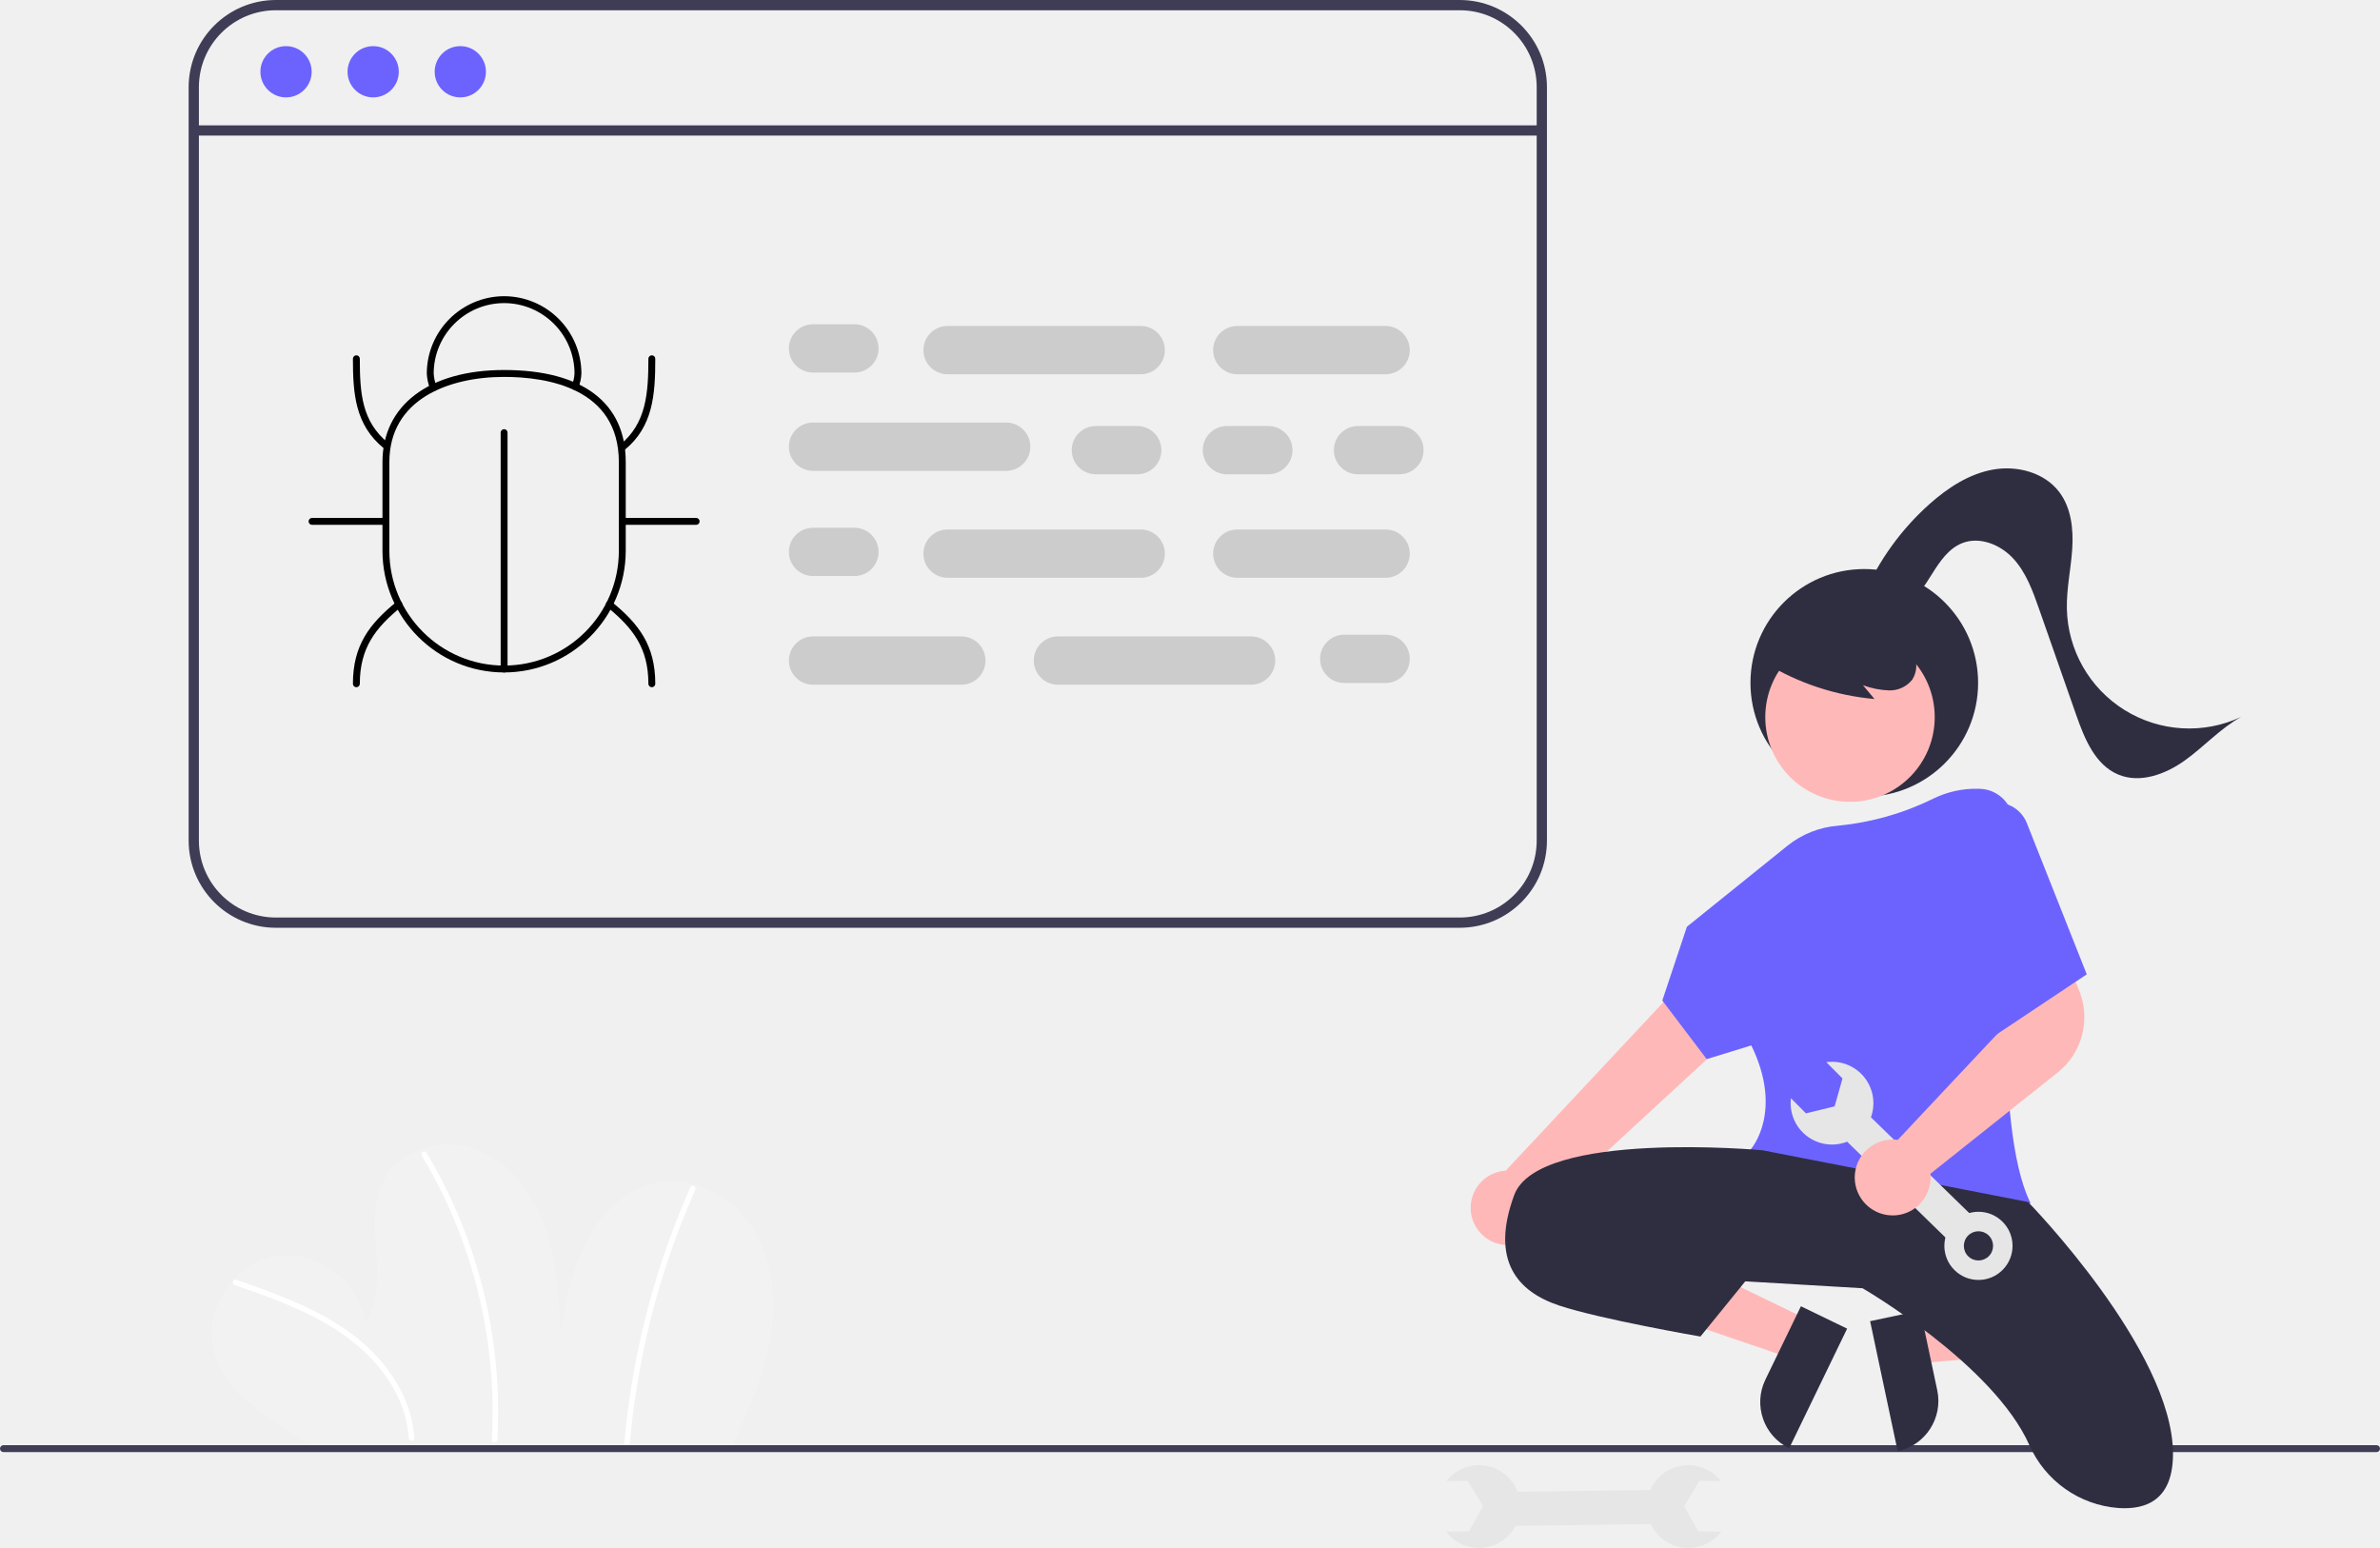
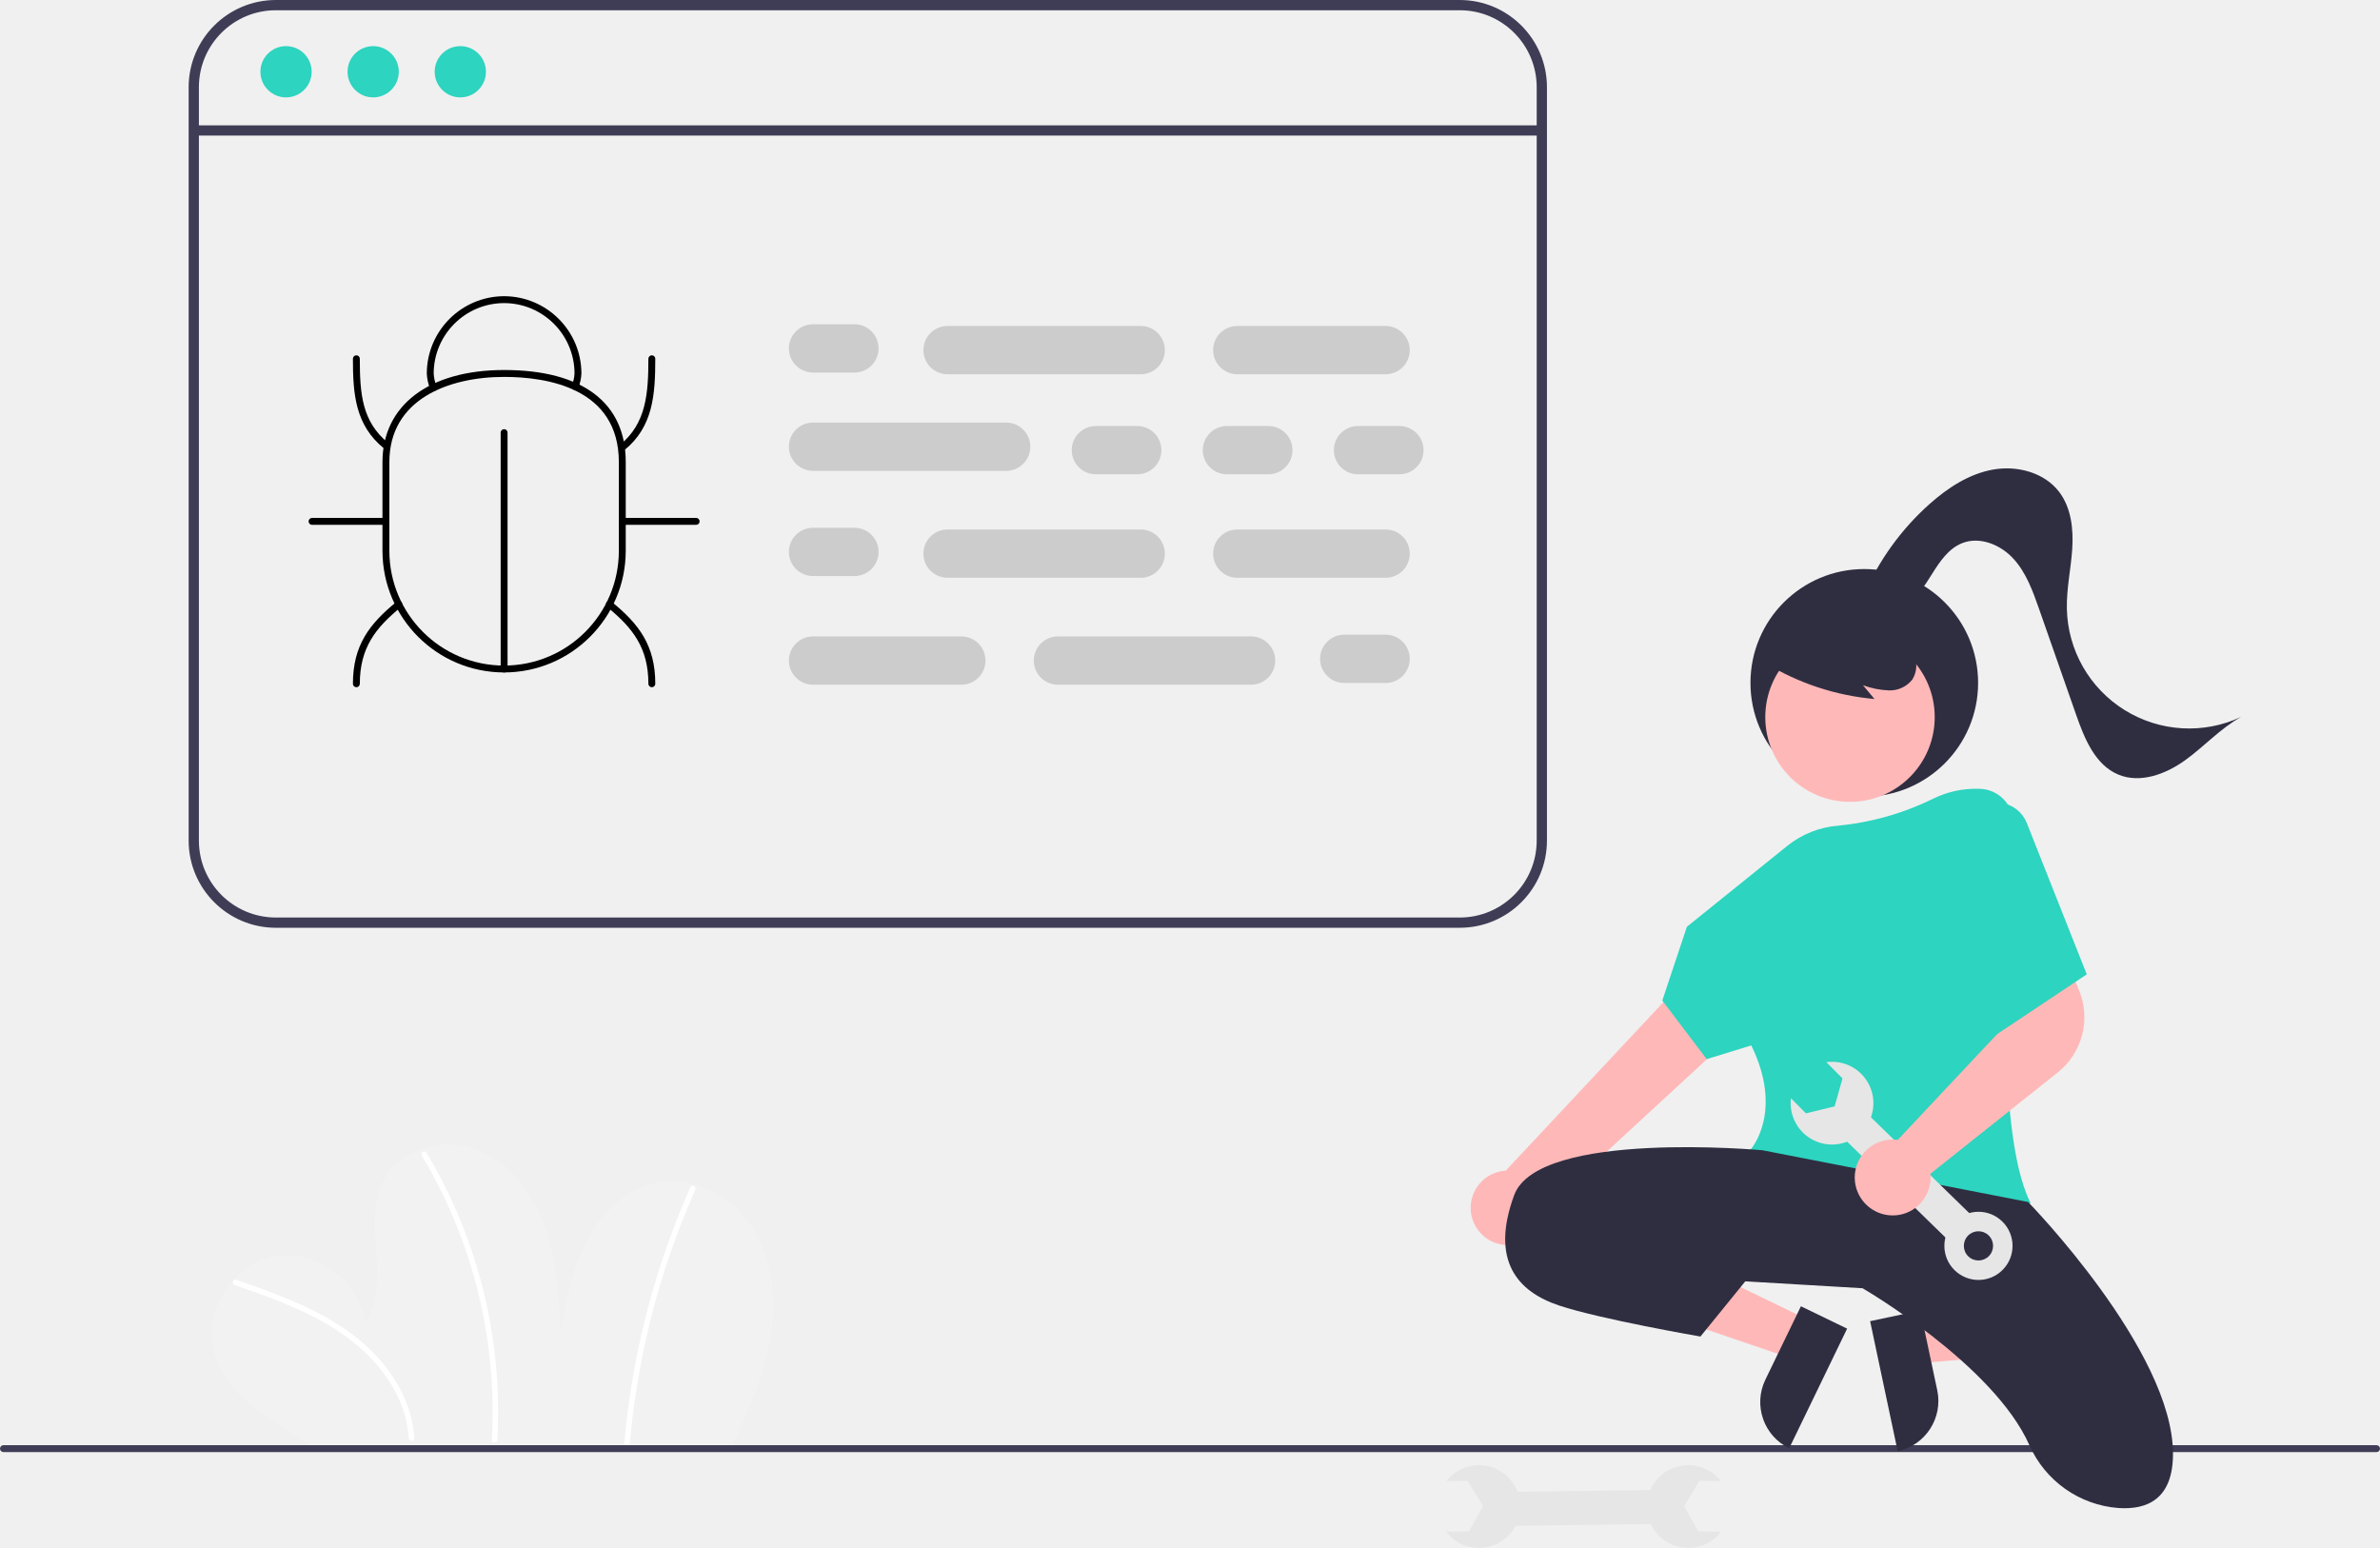
<svg xmlns="http://www.w3.org/2000/svg" data-name="Layer 1" width="690" height="448.759" viewBox="0 0 690 448.759">
  <path d="M466.813,645.731c4.668-10.084,9.333-20.317,11.359-31.242s1.176-22.783-4.627-32.259-17.228-15.902-28.132-13.76c-8.955,1.759-16.146,8.813-20.357,16.91S419.158,602.61,417.52,611.588c-.529-10.2-1.09-20.564-4.478-30.2s-10.06-18.615-19.569-22.343-21.879-.796-26.891,8.103c-7.061,12.538,2.302,30.125-5.817,42.006-1.393-11.917-13.855-21.332-25.699-19.416s-20.701,14.781-18.265,26.529c1.45,6.99,6.219,12.936,11.922,17.232s12.334,9.274,18.895,12.09Z" transform="translate(-255 -225.6204)" fill="#f2f2f2" />
  <path d="M323.02,598.158c9.408,3.289,18.903,6.614,27.492,11.756,7.698,4.608,14.553,10.812,18.882,18.757a33.356,33.356,0,0,1,4.126,13.859c.063,1.018,1.655,1.025,1.592,0-.557-9.061-4.972-17.353-11.087-23.911-6.704-7.19-15.392-12.1-24.361-15.91-5.318-2.259-10.769-4.179-16.221-6.085-.969-.339-1.385,1.198-.423,1.535Z" transform="translate(-255 -225.6204)" fill="#fff" />
  <path d="M377.287,560.625a143.383,143.383,0,0,1,13.791,30.616,145.117,145.117,0,0,1,6.361,32.968,143.305,143.305,0,0,1,.152,18.837c-.059,1.023,1.533,1.02,1.592,0a145.194,145.194,0,0,0-2.04-33.82,146.926,146.926,0,0,0-9.769-32.44,143.25,143.25,0,0,0-8.712-16.963.796.796,0,0,0-1.374.803Z" transform="translate(-255 -225.6204)" fill="#fff" />
  <path d="M455.188,569.767a232.044,232.044,0,0,0-17.116,57.578q-1.342,8.365-2.078,16.812c-.089,1.02,1.503,1.014,1.592,0a231.209,231.209,0,0,1,12.738-58.025q2.834-7.892,6.239-15.562c.412-.928-.959-1.739-1.374-.803Z" transform="translate(-255 -225.6204)" fill="#fff" />
  <rect x="709.176" y="639.478" width="9.882" height="46.588" transform="translate(1112.595 -285.4804) rotate(89.25872)" fill="#e6e6e6" />
  <path d="M754.027,669.616l-6.653-.019-4.112-7.337,4.445-7.312,6.181.018a11.999,11.999,0,1,0,.139,14.651Z" transform="translate(-255 -225.6204)" fill="#e6e6e6" />
  <path d="M674.208,669.616l6.653-.019,4.112-7.337-4.445-7.312-6.181.018a11.999,11.999,0,1,1-.139,14.651Z" transform="translate(-255 -225.6204)" fill="#e6e6e6" />
  <path d="M944,646.59H256a1,1,0,0,1,0-2H944a1,1,0,0,1,0,2Z" transform="translate(-255 -225.6204)" fill="#3f3d56" />
  <circle cx="540.486" cy="197.969" r="33" fill="#2f2e41" />
  <polygon points="553.859 383.226 556.401 395.219 603.871 391.124 600.12 373.423 553.859 383.226" fill="#ffb8b8" />
  <path d="M789.188,618.497h38.531a0,0,0,0,1,0,0v14.887a0,0,0,0,1,0,0H804.075a14.887,14.887,0,0,1-14.887-14.887v0A0,0,0,0,1,789.188,618.497Z" transform="translate(108.7105 1320.973) rotate(-101.9647)" fill="#2f2e41" />
  <polygon points="524.12 382.586 518.777 393.621 473.673 378.264 481.559 361.979 524.12 382.586" fill="#ffb8b8" />
  <path d="M771.037,617.456h23.644a0,0,0,0,1,0,0v14.887a0,0,0,0,1,0,0H756.151a0,0,0,0,1,0,0v0A14.887,14.887,0,0,1,771.037,617.456Z" transform="translate(-379.9408 824.8682) rotate(-64.16458)" fill="#2f2e41" />
  <path d="M690.259,586.414a10.743,10.743,0,0,0,12.709-10.48l74.374-68.571-18.47-14.305-67.337,71.943a10.801,10.801,0,0,0-1.275,21.413Z" transform="translate(-255 -225.6204)" fill="#ffb8b8" />
  <circle cx="536.344" cy="207.898" r="24.561" fill="#ffb8b8" />
-   <path d="M813.386,577.893c-17.229 0-37.978-3.628-50.779-18.477l-.288-.334.297-.328c.097-.107,9.514-10.869.111-30.061L749.799,532.67,736.929,515.681l7.13-21.389,29.177-23.504a26.751,26.751,0,0,1,14.611-5.789,80.211,80.211,0,0,0,27.785-7.913,27.906,27.906,0,0,1,12.8-2.798l.574.016a9.95,9.95,0,0,1,9.641,10.708c-1.979,25.63-5.472,87.543,4.792,108.861l.265.551-.592.15A136.113,136.113,0,0,1,813.386,577.893Z" transform="translate(-255 -225.6204)" fill="#6c63ff" />
+   <path d="M813.386,577.893c-17.229 0-37.978-3.628-50.779-18.477l-.288-.334.297-.328c.097-.107,9.514-10.869.111-30.061L749.799,532.67,736.929,515.681l7.13-21.389,29.177-23.504a26.751,26.751,0,0,1,14.611-5.789,80.211,80.211,0,0,0,27.785-7.913,27.906,27.906,0,0,1,12.8-2.798l.574.016a9.95,9.95,0,0,1,9.641,10.708c-1.979,25.63-5.472,87.543,4.792,108.861l.265.551-.592.15A136.113,136.113,0,0,1,813.386,577.893Z" transform="translate(-255 -225.6204)" fill="#2dd4bf" />
  <path d="M765.986,559.09s-65-6-72,13,1,28,13,32,41,9,41,9l13-16,34,2s37.885,21.973,48.36,45.474A30.762,30.762,0,0,0,869.123,662.802c8.398.584,15.863-2.587,15.863-15.712,0-30-42-73-42-73Z" transform="translate(-255 -225.6204)" fill="#2f2e41" />
  <path d="M716.486,588.59s17-5,44,8" transform="translate(-255 -225.6204)" fill="#2f2e41" />
  <path d="M766.843,417.855a73.041,73.041,0,0,0,31.599,10.412l-3.331-3.991a24.477,24.477,0,0,0,7.561,1.501,8.281,8.281,0,0,0,6.75-3.159,7.702,7.702,0,0,0,.516-7.115,14.589,14.589,0,0,0-4.589-5.739,27.323,27.323,0,0,0-25.431-4.545,16.33,16.33,0,0,0-7.595,4.872,9.236,9.236,0,0,0-1.863,8.561" transform="translate(-255 -225.6204)" fill="#2f2e41" />
  <path d="M795.309,398.224A75.485,75.485,0,0,1,814.446,371.703c5.292-4.703,11.472-8.743,18.446-9.963s14.833.87,19.111,6.511c3.498,4.613,4.152,10.793,3.767,16.569s-1.676,11.497-1.553,17.284a35.468,35.468,0,0,0,50.527,31.351c-6.022,3.329-10.714,8.598-16.305,12.608s-12.963,6.76-19.312,4.11c-6.718-2.804-9.8-10.419-12.206-17.29L846.189,402.244c-1.824-5.209-3.739-10.572-7.462-14.645s-9.765-6.557-14.889-4.509c-3.884,1.552-6.413,5.258-8.63,8.804s-4.557,7.32-8.304,9.179-9.298.715-10.523-3.285" transform="translate(-255 -225.6204)" fill="#2f2e41" />
  <rect x="802.919" y="543.314" width="9.882" height="46.588" transform="translate(-416.7474 524.1384) rotate(-45.74128)" fill="#e6e6e6" />
  <path d="M821.51,579.909a9.882,9.882,0,1,0,13.975-.181A9.882,9.882,0,0,0,821.51,579.909Zm10.111,9.853a4.235,4.235,0,1,1-.077-5.989A4.235,4.235,0,0,1,831.621,589.762Z" transform="translate(-255 -225.6204)" fill="#e6e6e6" />
  <path d="M784.48,533.549l4.69,4.718-2.28,8.096-8.314,2.028-4.358-4.383a11.999,11.999,0,1,0,10.262-10.458Z" transform="translate(-255 -225.6204)" fill="#e6e6e6" />
  <path d="M803.736,577.979a11.579,11.579,0,0,1-1.268-.07,11.023,11.023,0,0,1-9.68-9.681,11.003,11.003,0,0,1,10.931-12.25,10.625,10.625,0,0,1,1.466.109L838.763,520.342l-3.505-11.685,17.605-7.892,4.934,12.06a20.49,20.49,0,0,1-6.177,23.672l-36.961,29.401a10.259,10.259,0,0,1,.06,1.079,11.018,11.018,0,0,1-3.664,8.197A10.872,10.872,0,0,1,803.736,577.979Z" transform="translate(-255 -225.6204)" fill="#ffb8b8" />
-   <path d="M829.986,459.09h0a9.453,9.453,0,0,1,12.628,5.156l17.372,43.844-27,18Z" transform="translate(-255 -225.6204)" fill="#6c63ff" />
+   <path d="M829.986,459.09h0a9.453,9.453,0,0,1,12.628,5.156l17.372,43.844-27,18Z" transform="translate(-255 -225.6204)" fill="#2dd4bf" />
  <path d="M703.486,469.327V250.883a25.298,25.298,0,0,0-25.262-25.262H334.954a25.298,25.298,0,0,0-25.262,25.262V469.327a25.298,25.298,0,0,0,25.262,25.262H678.224A25.298,25.298,0,0,0,703.486,469.327ZM334.954,491.618a22.317,22.317,0,0,1-22.29-22.29V250.883a22.317,22.317,0,0,1,22.29-22.29H678.224a22.317,22.317,0,0,1,22.29,22.29V469.327a22.317,22.317,0,0,1-22.29,22.29Z" transform="translate(-255 -225.6204)" fill="#3f3d56" />
  <path d="M700.514,264.924H312.664a1.486,1.486,0,1,1,0-2.972H700.514a1.486,1.486,0,0,1,0,2.972Z" transform="translate(-255 -225.6204)" fill="#3f3d56" />
-   <circle cx="82.926" cy="20.804" r="7.43" fill="#6c63ff" />
-   <circle cx="108.188" cy="20.804" r="7.43" fill="#6c63ff" />
-   <circle cx="133.451" cy="20.804" r="7.43" fill="#6c63ff" />
+   <circle cx="82.926" cy="20.804" r="7.43" fill="#2dd4bf" />
+   <circle cx="108.188" cy="20.804" r="7.43" fill="#2dd4bf" />
+   <circle cx="133.451" cy="20.804" r="7.43" fill="#2dd4bf" />
  <path d="M443.979,424.852a1.0 1,0,0,1-1-1c0-10.427-4.571-16.242-11.945-22.247a1.0 1,0,1,1,1.263-1.551c7.83,6.375,12.683,12.58,12.683,23.798A1.0 1,0,0,1,443.979,424.852Z" transform="translate(-255 -225.6204)" />
  <path d="M358.317,424.852a1.0 1,0,0,1-1-1c0-11.218,4.853-17.423,12.683-23.798a1.0 1,0,1,1,1.263,1.551c-7.375,6.005-11.945,11.821-11.945,22.247A1.0 1,0,0,1,358.317,424.852Z" transform="translate(-255 -225.6204)" />
  <path d="M435.413,356.322a1,1,0,0,1-.632-1.775c7.581-6.171,8.197-14.938,8.197-24.923a1,1,0,0,1,2,0c0,10.505-.672,19.748-8.935,26.474A.994.994,0,0,1,435.413,356.322Z" transform="translate(-255 -225.6204)" />
  <path d="M366.882,355.787a.994.994,0,0,1-.631-.225c-8.263-6.727-8.935-15.727-8.935-25.939a1,1,0,0,1,2,0c0,10.037.604,18.206,8.198,24.388a1,1,0,0,1-.632,1.775Z" transform="translate(-255 -225.6204)" />
  <path d="M456.828,377.772H435.413a1,1,0,0,1,0-2h21.416a1,1,0,1,1,0,2Z" transform="translate(-255 -225.6204)" />
  <path d="M366.883,377.772H345.467a1,1,0,0,1,0-2H366.883a1,1,0,0,1,0,2Z" transform="translate(-255 -225.6204)" />
  <path d="M401.148,420.569a1.0 1,0,0,1-1-1V351.039a1,1,0,0,1,2,0v68.53A1.0 1,0,0,1,401.148,420.569Z" transform="translate(-255 -225.6204)" />
  <path d="M401.148,420.569A35.305,35.305,0,0,1,365.883,385.304V359.586c0-16.468,13.513-26.699,35.265-26.699,22.741,0,35.265,9.482,35.265,26.699v25.717A35.305,35.305,0,0,1,401.148,420.569Zm0-85.681c-16.081,0-33.265,6.488-33.265,24.699v25.717a33.265,33.265,0,1,0,66.53,0V359.586C434.413,338.097,413.571,334.888,401.148,334.888Z" transform="translate(-255 -225.6204)" />
  <path d="M380.651,339.062a1,1,0,0,1-.929-.63,14.088,14.088,0,0,1-.988-4.532A22.476,22.476,0,0,1,401.089,311.491h.115a22.467,22.467,0,0,1,22.359,22.357,12.227,12.227,0,0,1-.91,4.211,1,1,0,0,1-1.85-.761,10.195,10.195,0,0,0,.761-3.487,20.454,20.454,0,0,0-20.363-20.32h-.11a20.461,20.461,0,0,0-20.359,20.362,12.076,12.076,0,0,0,.847,3.838,1.001,1.001,0,0,1-.928,1.371Z" transform="translate(-255 -225.6204)" />
  <path d="M502.71,333.623h-12a7,7,0,0,1,0-14h12a7,7,0,0,1,0,14Z" transform="translate(-255 -225.6204)" fill="#ccc" />
  <path d="M584.71,363.123h-12a7,7,0,0,1,0-14h12a7,7,0,0,1,0,14Z" transform="translate(-255 -225.6204)" fill="#ccc" />
  <path d="M622.71,363.123h-12a7,7,0,0,1,0-14h12a7,7,0,0,1,0,14Z" transform="translate(-255 -225.6204)" fill="#ccc" />
  <path d="M660.71,363.123h-12a7,7,0,0,1,0-14h12a7,7,0,0,1,0,14Z" transform="translate(-255 -225.6204)" fill="#ccc" />
  <path d="M585.71,334.123h-56a7,7,0,0,1,0-14h56a7,7,0,0,1,0,14Z" transform="translate(-255 -225.6204)" fill="#ccc" />
  <path d="M546.71,362.123h-56a7,7,0,0,1,0-14h56a7,7,0,0,1,0,14Z" transform="translate(-255 -225.6204)" fill="#ccc" />
  <path d="M656.71,334.123h-43a7,7,0,0,1,0-14h43a7,7,0,0,1,0,14Z" transform="translate(-255 -225.6204)" fill="#ccc" />
  <path d="M502.71,392.623h-12a7,7,0,0,1,0-14h12a7,7,0,0,1,0,14Z" transform="translate(-255 -225.6204)" fill="#ccc" />
  <path d="M585.71,393.123h-56a7,7,0,0,1,0-14h56a7,7,0,0,1,0,14Z" transform="translate(-255 -225.6204)" fill="#ccc" />
  <path d="M656.71,393.123h-43a7,7,0,0,1,0-14h43a7,7,0,0,1,0,14Z" transform="translate(-255 -225.6204)" fill="#ccc" />
  <path d="M637.71,416.623a7.008,7.008,0,0,1,7-7h12a7,7,0,0,1,0,14h-12A7.008,7.008,0,0,1,637.71,416.623Z" transform="translate(-255 -225.6204)" fill="#ccc" />
  <path d="M554.71,417.123a7.008,7.008,0,0,1,7-7h56a7,7,0,0,1,0,14h-56A7.008,7.008,0,0,1,554.71,417.123Z" transform="translate(-255 -225.6204)" fill="#ccc" />
  <path d="M483.71,417.123a7.008,7.008,0,0,1,7-7h43a7,7,0,0,1,0,14h-43A7.008,7.008,0,0,1,483.71,417.123Z" transform="translate(-255 -225.6204)" fill="#ccc" />
</svg>
